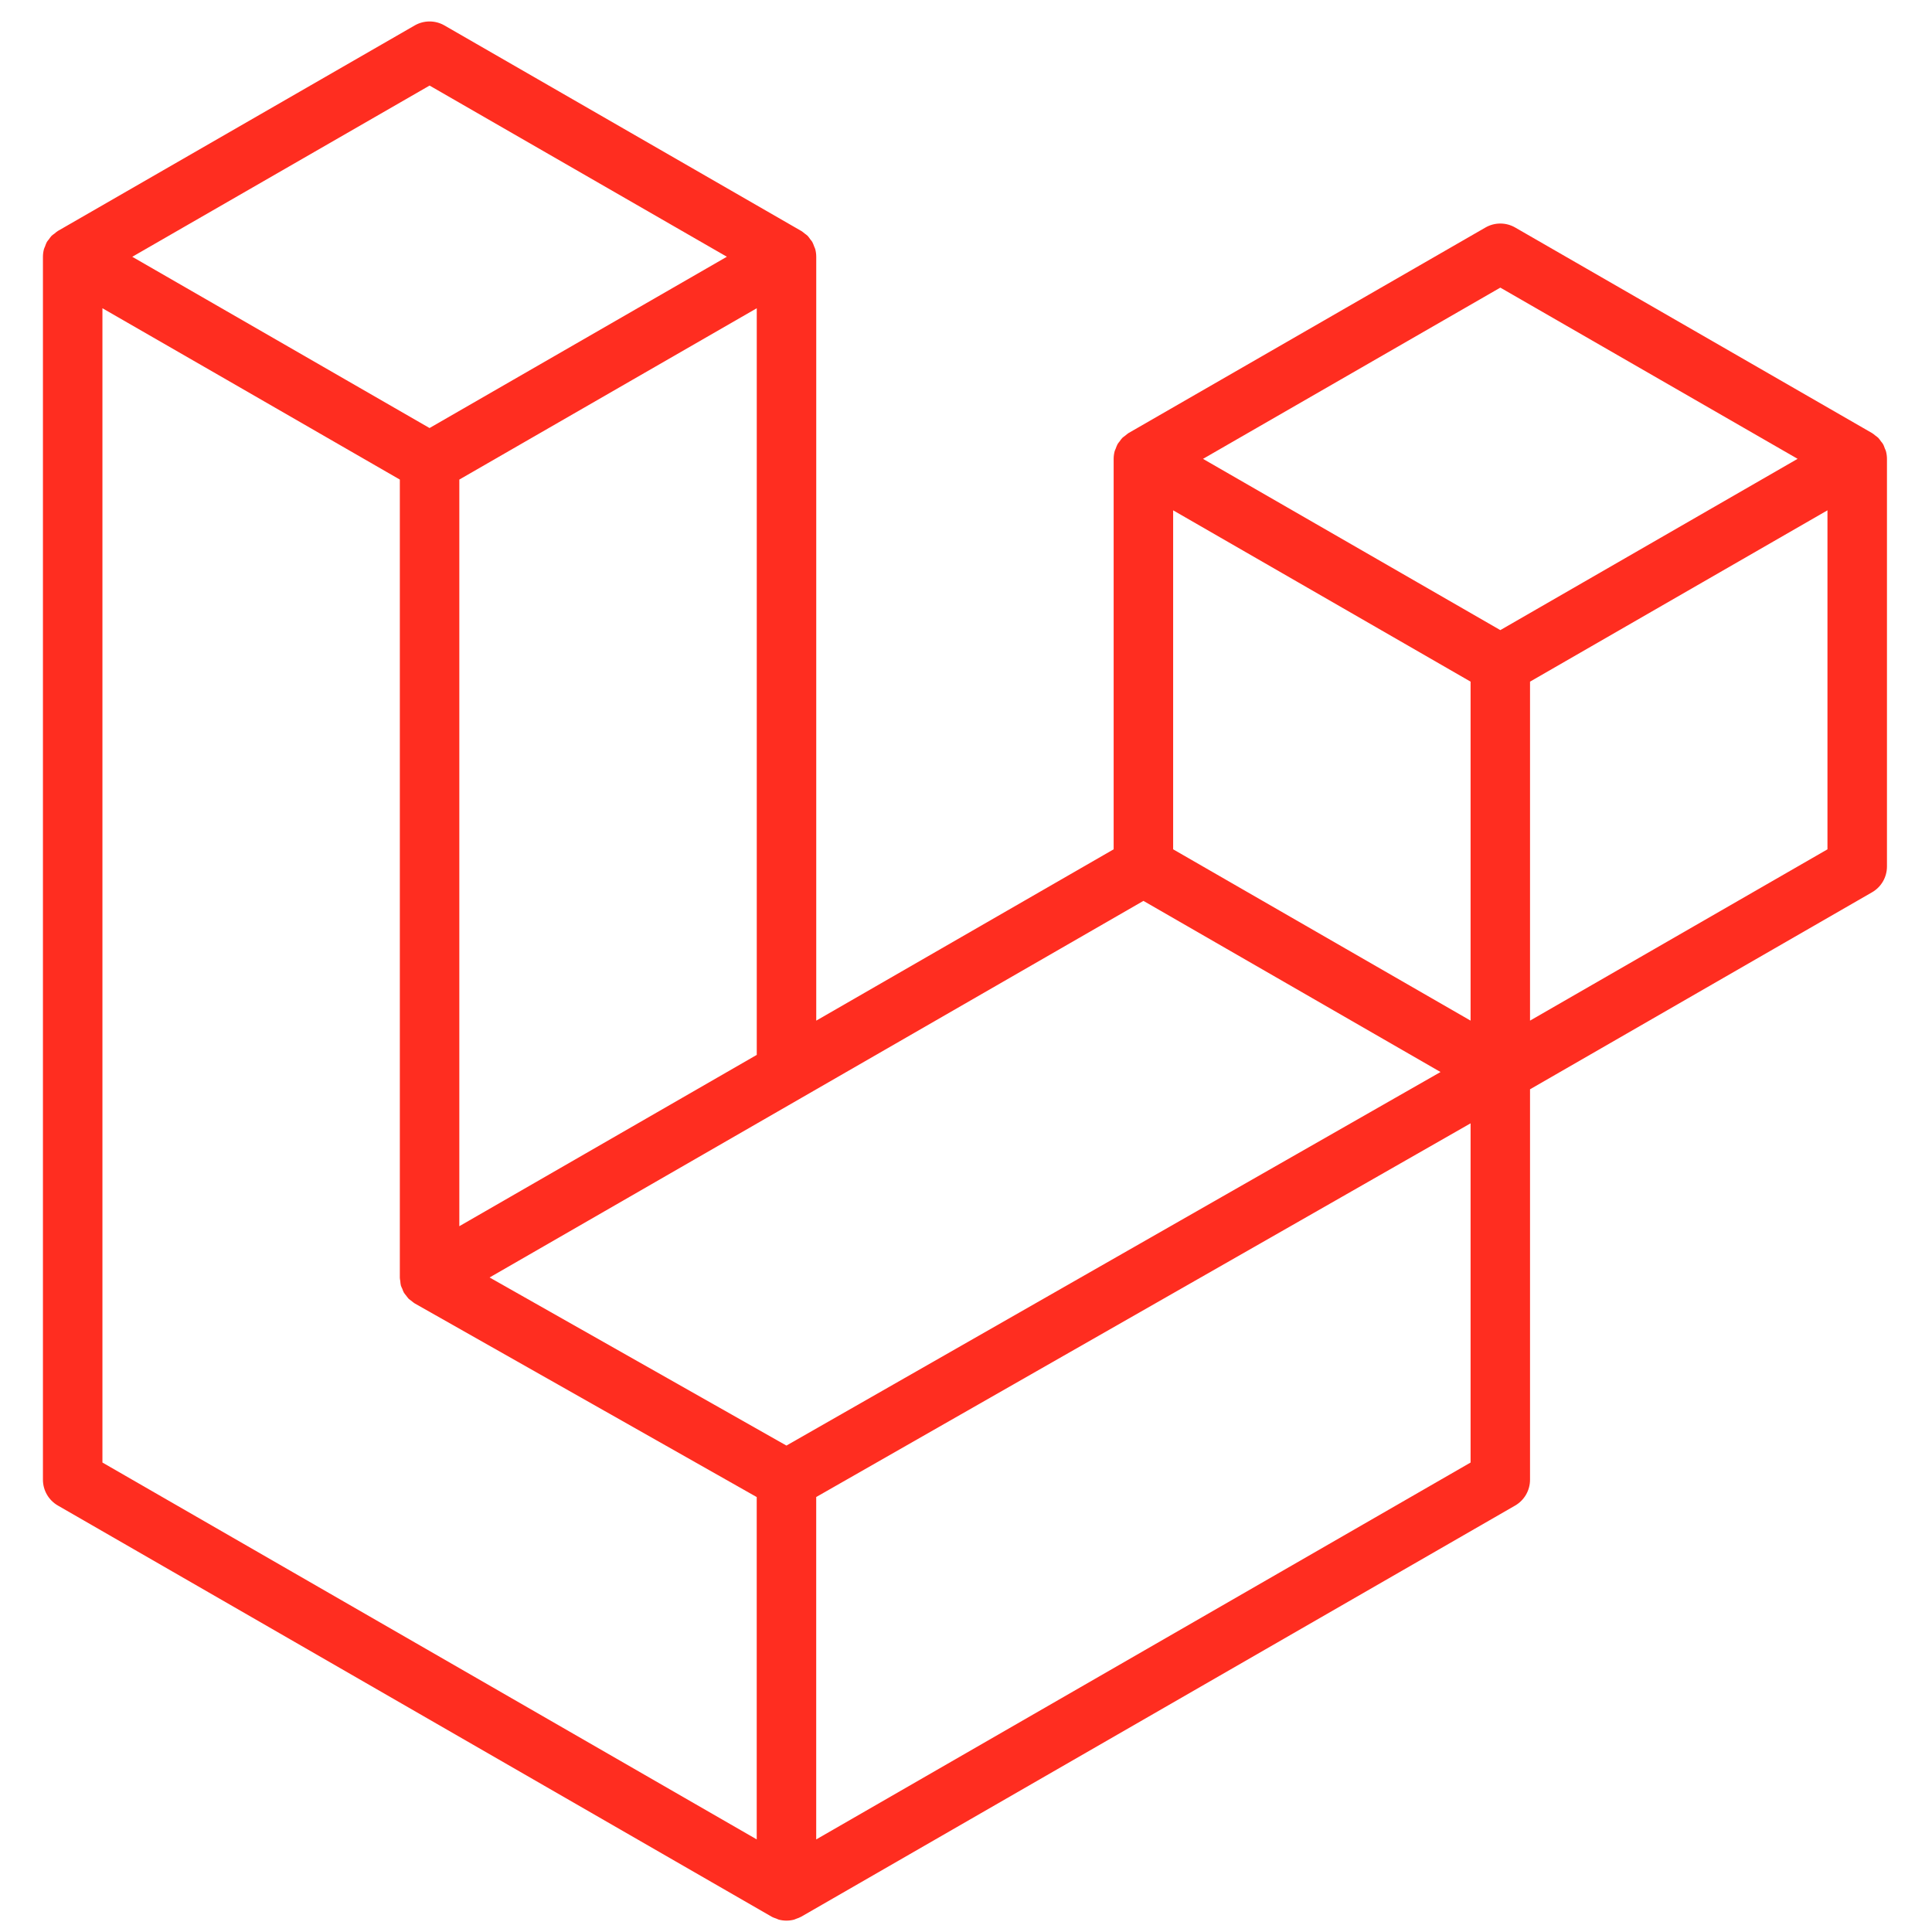
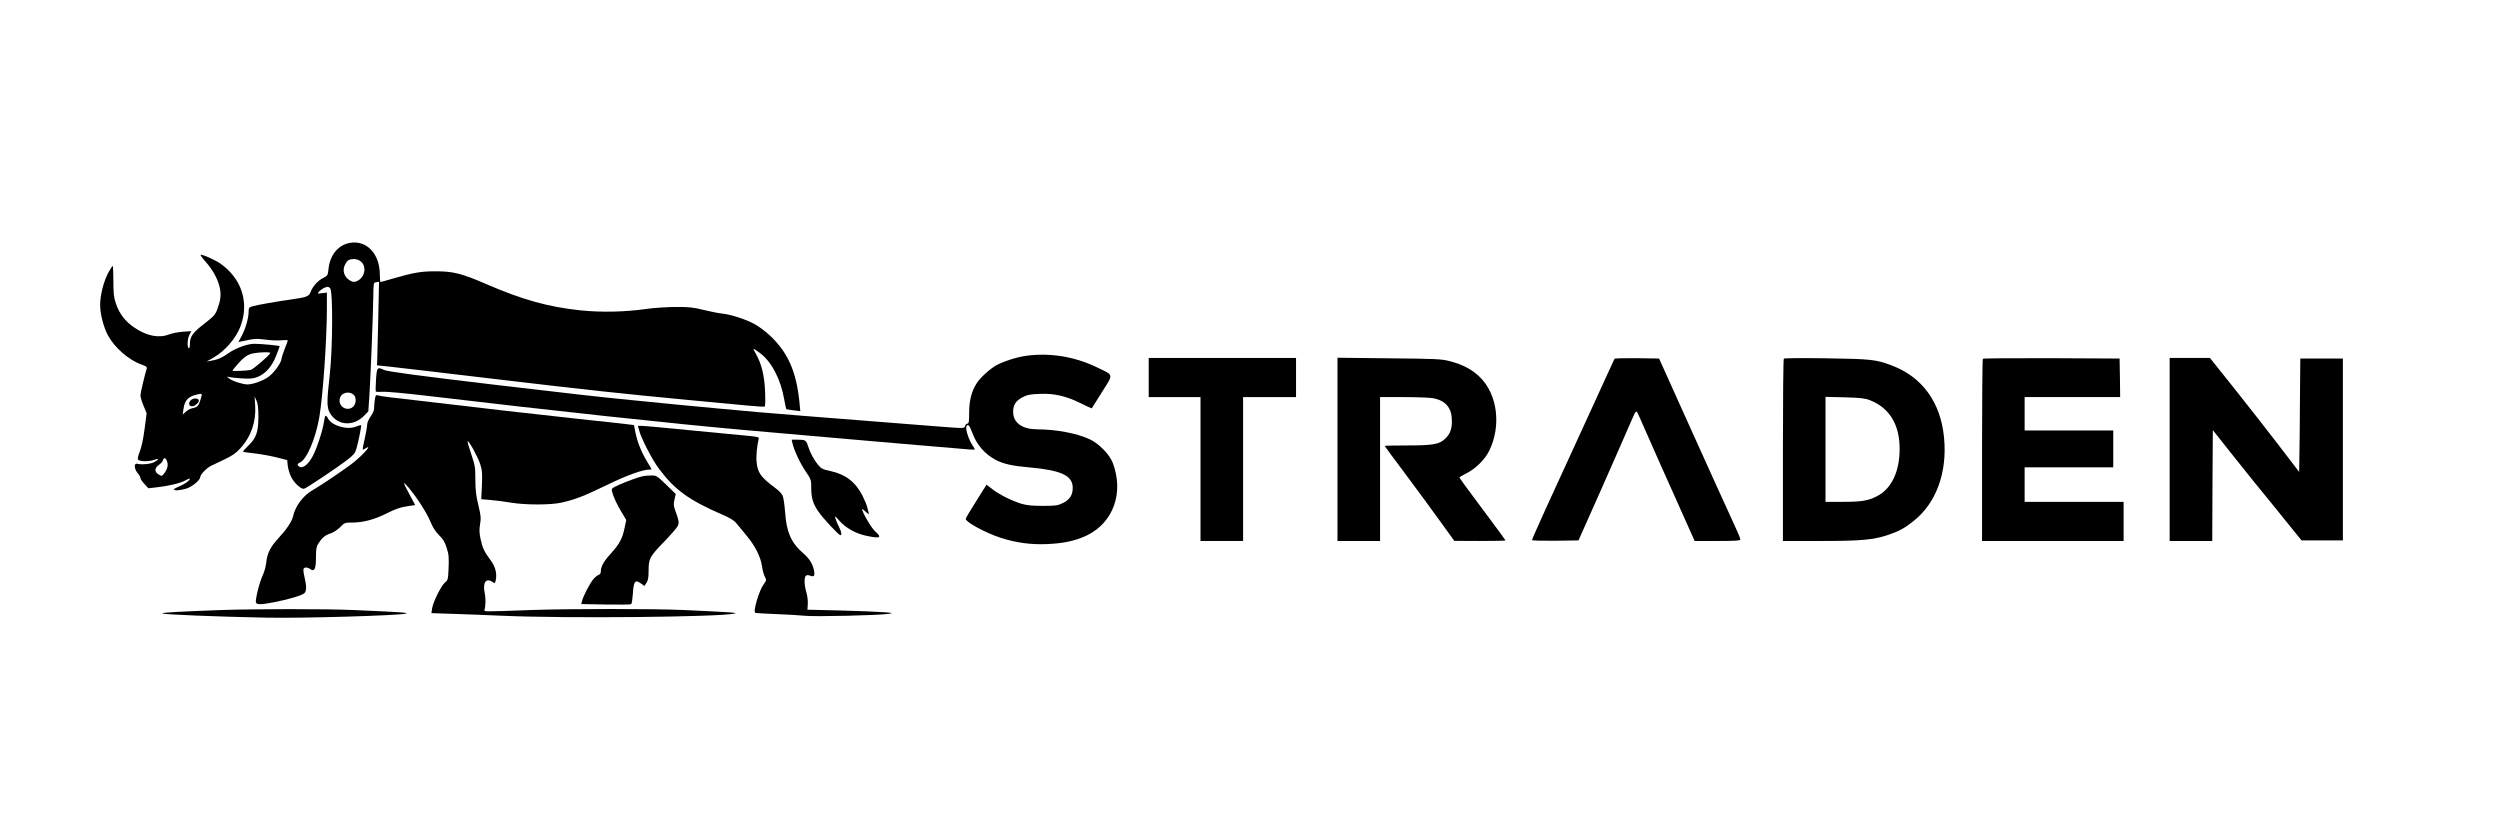
- <svg xmlns="http://www.w3.org/2000/svg" width="166" height="166" viewBox="0 0 166 166" fill="none">
-   <path fill-rule="evenodd" clip-rule="evenodd" d="M162.041 38.759C162.099 38.977 162.129 39.201 162.13 39.426V74.452C162.13 74.902 162.011 75.344 161.786 75.733C161.561 76.122 161.237 76.444 160.847 76.668L131.462 93.594V127.141C131.462 128.054 130.977 128.897 130.186 129.357L68.847 164.683C68.707 164.763 68.554 164.814 68.401 164.868C68.343 164.887 68.289 164.922 68.228 164.938C67.8 165.051 67.349 165.051 66.92 164.938C66.85 164.919 66.786 164.881 66.719 164.855C66.579 164.804 66.432 164.76 66.298 164.683L4.972 129.357C4.583 129.133 4.259 128.81 4.034 128.421C3.808 128.032 3.69 127.591 3.689 127.141L3.689 22.063C3.689 21.834 3.721 21.61 3.779 21.393C3.798 21.32 3.843 21.253 3.868 21.179C3.916 21.045 3.961 20.908 4.031 20.783C4.079 20.7 4.149 20.633 4.206 20.557C4.28 20.454 4.347 20.349 4.433 20.26C4.506 20.186 4.602 20.132 4.685 20.068C4.778 19.992 4.861 19.909 4.966 19.848L35.633 2.185C36.022 1.961 36.462 1.844 36.91 1.844C37.358 1.844 37.798 1.961 38.186 2.185L68.851 19.848H68.857C68.959 19.912 69.045 19.992 69.138 20.065C69.221 20.129 69.313 20.186 69.387 20.257C69.476 20.349 69.54 20.454 69.616 20.557C69.671 20.633 69.744 20.7 69.789 20.783C69.862 20.911 69.904 21.045 69.955 21.179C69.98 21.253 70.025 21.32 70.044 21.396C70.103 21.614 70.133 21.838 70.133 22.063V87.694L95.686 72.974V39.423C95.686 39.2 95.718 38.973 95.775 38.759C95.798 38.683 95.839 38.615 95.865 38.542C95.916 38.408 95.96 38.271 96.031 38.146C96.079 38.063 96.149 37.996 96.203 37.92C96.279 37.818 96.343 37.712 96.433 37.623C96.506 37.549 96.599 37.495 96.681 37.431C96.777 37.355 96.86 37.272 96.962 37.211L127.633 19.548C128.021 19.324 128.461 19.206 128.91 19.206C129.358 19.206 129.798 19.324 130.186 19.548L160.85 37.211C160.959 37.275 161.042 37.355 161.137 37.428C161.217 37.492 161.31 37.549 161.383 37.62C161.473 37.712 161.536 37.818 161.613 37.92C161.67 37.996 161.741 38.063 161.785 38.146C161.859 38.271 161.9 38.408 161.951 38.542C161.98 38.615 162.021 38.683 162.041 38.759ZM157.018 72.974V43.848L146.287 50.028L131.462 58.568V87.694L157.021 72.974H157.018ZM126.354 125.663V96.518L111.771 104.85L70.13 128.626V158.046L126.354 125.663ZM8.801 26.485V125.663L65.018 158.043V128.629L35.649 112L35.64 111.994L35.627 111.988C35.528 111.93 35.445 111.847 35.353 111.777C35.273 111.713 35.18 111.662 35.11 111.592L35.104 111.582C35.021 111.502 34.963 111.403 34.893 111.314C34.829 111.228 34.753 111.154 34.702 111.065L34.699 111.055C34.641 110.96 34.606 110.845 34.565 110.736C34.523 110.64 34.469 110.551 34.443 110.449C34.411 110.328 34.405 110.197 34.392 110.072C34.379 109.976 34.354 109.881 34.354 109.785V109.778V41.205L19.532 32.662L8.801 26.485ZM36.913 7.35L11.364 22.063L36.907 36.777L62.453 22.06L36.907 7.35H36.913ZM50.2 99.174L65.022 90.637V26.485L54.291 32.665L39.466 41.205V105.357L50.2 99.174ZM128.91 24.713L103.363 39.426L128.91 54.14L154.453 39.423L128.91 24.713ZM126.354 58.568L111.529 50.028L100.798 43.848V72.974L115.619 81.511L126.354 87.694V58.568ZM67.571 124.205L105.042 102.803L123.772 92.109L98.245 77.405L68.854 94.334L42.066 109.762L67.571 124.205Z" fill="#FF2D20" />
+ <svg xmlns="http://www.w3.org/2000/svg" version="1.0" width="2172pt" height="724pt" viewBox="0 0 2172 724" preserveAspectRatio="xMidYMid meet">
+   <g transform="translate(0,724) scale(0.1,-0.1)" fill="#000000" stroke="none">
+     <path d="M3040 5130 c-102 -18 -174 -106 -186 -228 -6 -55 -8 -58 -46 -77 -46 -22 -93 -75 -110 -123 -14 -37 -35 -45 -163 -63 -122 -17 -296 -47 -337 -59 -35 -10 -38 -14 -38 -48 0 -55 -27 -149 -60 -210 l-29 -54 27 6 c111 24 129 26 211 15 46 -6 108 -9 138 -5 29 3 53 2 53 -2 0 -5 -12 -37 -26 -72 -14 -35 -27 -74 -28 -87 -4 -38 -65 -122 -115 -158 -45 -33 -134 -65 -181 -65 -40 0 -134 30 -160 52 -19 15 -21 18 -6 14 11 -4 61 -10 112 -13 75 -5 102 -3 139 11 71 28 125 88 163 182 17 44 32 83 32 86 0 6 -169 22 -225 21 -57 -1 -161 -39 -219 -81 -57 -40 -95 -57 -151 -66 l-40 -7 58 33 c103 59 196 167 237 274 77 207 9 416 -178 546 -47 32 -161 82 -169 74 -3 -3 17 -31 45 -62 62 -70 106 -151 122 -226 12 -62 7 -106 -22 -185 -17 -46 -30 -61 -111 -124 -102 -78 -127 -113 -127 -177 0 -26 -4 -41 -10 -37 -16 10 -12 83 6 117 l16 31 -74 -5 c-40 -3 -93 -14 -118 -23 -88 -35 -194 -15 -301 58 -78 51 -132 121 -161 207 -19 55 -23 86 -23 198 0 72 -3 132 -6 132 -3 0 -20 -27 -38 -59 -41 -77 -71 -196 -71 -280 0 -78 30 -195 68 -265 57 -106 181 -214 289 -252 40 -14 52 -23 48 -35 -17 -54 -55 -215 -55 -235 0 -13 12 -53 27 -89 l27 -65 -18 -138 c-11 -86 -27 -159 -42 -196 -14 -35 -20 -64 -15 -69 17 -17 89 -19 135 -4 51 18 53 6 3 -19 -29 -16 -111 -23 -147 -13 -27 7 -24 -45 4 -79 15 -16 26 -37 26 -45 0 -9 16 -32 35 -52 l34 -37 63 7 c110 12 212 36 256 60 23 13 42 20 42 15 0 -14 -47 -47 -95 -67 -25 -10 -45 -21 -45 -25 0 -13 59 -9 112 8 50 17 118 74 118 100 0 21 55 78 92 96 18 9 72 35 119 57 66 31 98 53 137 96 93 101 138 232 129 370 l-5 80 16 -35 c12 -26 17 -63 17 -145 -1 -131 -18 -180 -91 -250 -26 -25 -45 -47 -43 -50 2 -2 47 -8 99 -14 52 -6 138 -21 190 -34 l95 -24 5 -49 c3 -27 16 -70 29 -97 26 -53 88 -110 113 -103 21 5 278 177 372 248 58 45 71 60 82 98 19 65 46 201 41 206 -2 2 -21 -3 -43 -12 -77 -32 -209 6 -244 70 -20 38 -27 32 -35 -26 -10 -74 -61 -232 -98 -301 -43 -82 -98 -117 -126 -83 -10 12 -7 17 16 28 59 28 136 209 168 398 31 185 64 662 65 932 l0 146 -42 -5 c-43 -6 -43 -6 -25 15 10 11 32 26 48 33 26 10 33 10 47 -5 25 -25 23 -513 -3 -751 -28 -245 -27 -291 8 -344 67 -101 203 -106 294 -9 l33 34 10 149 c11 183 30 662 33 840 2 129 2 130 26 133 l24 4 -7 -329 c-4 -180 -8 -344 -9 -363 l-2 -34 115 -12 c63 -7 477 -55 920 -108 828 -98 1042 -121 1670 -181 201 -19 430 -41 510 -48 80 -8 149 -12 154 -9 5 3 6 62 3 131 -5 136 -31 242 -81 329 -14 23 -22 42 -19 42 3 0 27 -16 54 -36 101 -74 182 -228 212 -403 8 -45 16 -83 18 -85 2 -2 30 -7 63 -11 l59 -7 -7 74 c-27 270 -100 436 -259 585 -36 34 -95 77 -129 96 -75 42 -207 85 -286 93 -31 3 -104 18 -162 32 -88 22 -127 26 -240 25 -74 0 -189 -8 -255 -17 -185 -27 -394 -31 -575 -12 -279 30 -501 92 -811 226 -216 94 -291 113 -444 113 -127 0 -191 -11 -371 -63 -56 -17 -105 -30 -108 -30 -3 0 -6 28 -6 63 0 182 -114 302 -260 277z m93 -160 c51 -40 42 -125 -17 -164 -33 -21 -52 -20 -86 4 -40 29 -55 78 -36 123 8 19 22 40 33 46 29 17 78 13 106 -9z m-785 -798 c-9 -21 -149 -142 -170 -146 -38 -8 -158 -12 -158 -6 0 4 25 34 55 68 37 41 69 65 98 75 43 16 181 23 175 9z m720 -358 c27 -19 30 -73 5 -102 -42 -49 -123 -18 -123 48 0 59 67 90 118 54z m-1324 -40 c-18 -60 -28 -72 -70 -80 -18 -3 -45 -17 -60 -31 l-27 -25 7 48 c10 75 39 107 111 125 54 13 54 13 39 -37z m-293 -541 c12 -33 5 -66 -23 -104 -21 -28 -22 -28 -50 -11 -37 22 -37 54 1 82 17 11 33 29 36 40 9 28 24 25 36 -7z" />
+     <path d="M1656 3761 c-22 -24 -15 -51 14 -51 24 0 63 36 57 53 -6 21 -52 19 -71 -2z" />
+     <path d="M8910 4148 c-80 -11 -201 -51 -260 -85 -57 -34 -136 -107 -166 -155 -43 -68 -64 -149 -64 -253 0 -76 -3 -95 -14 -95 -8 0 -18 -9 -21 -20 -8 -24 7 -24 -300 0 -1004 79 -1414 111 -1505 120 -58 6 -206 19 -330 30 -124 12 -290 27 -370 35 -80 8 -262 26 -405 40 -283 28 -497 52 -1200 135 -608 72 -912 112 -939 126 -58 28 -62 24 -69 -82 -4 -53 -4 -100 -2 -105 3 -4 29 -5 58 -3 30 3 194 -12 397 -36 1078 -128 2137 -242 2735 -295 33 -3 213 -19 400 -35 187 -16 471 -41 630 -55 160 -14 373 -32 475 -41 102 -8 257 -21 344 -29 88 -9 161 -13 164 -11 2 3 -6 19 -18 36 -30 42 -62 137 -55 161 11 33 28 16 52 -50 38 -106 111 -189 210 -240 64 -32 146 -50 278 -61 285 -25 385 -71 385 -179 0 -62 -27 -103 -87 -132 -43 -21 -61 -24 -173 -24 -92 0 -141 5 -185 18 -84 26 -191 79 -252 126 l-52 40 -90 -143 c-50 -79 -91 -148 -91 -154 0 -29 180 -125 308 -166 134 -42 260 -59 397 -53 147 6 246 28 345 74 232 111 326 370 228 631 -27 72 -119 167 -199 205 -111 52 -290 86 -455 87 -126 0 -204 51 -211 137 -6 68 19 110 81 142 41 21 67 26 151 29 128 5 229 -19 357 -83 50 -25 92 -44 93 -43 2 2 42 66 90 143 101 162 106 141 -50 216 -191 92 -410 127 -615 97z" />
+     <path d="M9980 3960 l0 -170 225 0 225 0 0 -625 0 -625 185 0 185 0 0 625 0 625 230 0 230 0 0 170 0 170 -640 0 -640 0 0 -170z" />
+     <path d="M11620 3336 l0 -796 185 0 185 0 0 625 0 625 213 0 c116 0 232 -5 257 -11 105 -24 155 -88 154 -199 0 -71 -17 -114 -62 -155 -48 -45 -106 -55 -324 -55 -109 0 -198 -2 -198 -4 0 -2 82 -114 183 -248 100 -134 236 -319 302 -411 l120 -166 223 -1 c122 0 222 2 222 5 0 2 -73 102 -163 222 -196 263 -237 319 -237 326 0 2 25 17 55 32 81 39 166 122 203 198 106 216 73 487 -78 638 -67 67 -149 111 -263 141 -76 19 -114 21 -529 25 l-448 5 0 -796z" />
+     <path d="M14027 4123 c-3 -5 -25 -53 -50 -108 -25 -55 -125 -273 -222 -485 -265 -574 -445 -971 -445 -982 0 -5 89 -7 202 -6 l202 3 69 155 c38 85 95 214 127 285 59 132 220 500 268 610 35 82 39 85 58 39 20 -48 351 -793 430 -966 l57 -128 199 0 c160 0 198 3 198 14 0 7 -17 51 -39 97 -43 93 -327 718 -471 1039 -51 113 -116 257 -144 320 l-52 115 -191 3 c-106 1 -194 -1 -196 -5z" />
+     <path d="M15498 4124 c-5 -4 -8 -362 -8 -796 l0 -788 328 0 c355 0 460 10 587 53 98 34 141 57 222 122 195 155 292 421 263 722 -29 307 -189 528 -455 628 -138 52 -176 56 -565 62 -201 3 -368 2 -372 -3z m748 -361 c170 -67 258 -211 258 -423 0 -198 -71 -347 -197 -411 -75 -39 -134 -49 -294 -49 l-153 0 0 456 0 456 168 -4 c136 -4 176 -8 218 -25z" />
+     <path d="M17227 4123 c-4 -3 -7 -361 -7 -795 l0 -788 615 0 615 0 0 170 0 170 -430 0 -430 0 0 150 0 150 385 0 385 0 0 160 0 160 -385 0 -385 0 0 145 0 145 415 0 415 0 -2 168 -3 167 -591 3 c-325 1 -594 -1 -597 -5z" />
+     <path d="M18850 3335 l0 -795 185 0 185 0 2 481 3 482 145 -183 c80 -101 170 -213 200 -250 30 -37 109 -134 175 -215 66 -82 149 -185 185 -229 l66 -81 179 0 180 0 0 790 0 790 -185 0 -185 0 -3 -360 c-1 -198 -3 -420 -5 -492 l-2 -133 -170 222 c-93 122 -267 344 -387 495 l-218 273 -175 0 -175 0 0 -795z" />
+     <path d="M3256 3764 c-3 -26 -6 -59 -6 -74 0 -15 -13 -46 -30 -68 -16 -23 -30 -54 -30 -70 0 -15 -9 -68 -20 -118 -25 -112 -25 -109 5 -90 64 42 -9 -45 -100 -119 -60 -49 -293 -207 -353 -240 -84 -45 -157 -141 -176 -231 -10 -45 -56 -113 -127 -190 -70 -75 -98 -132 -106 -212 -3 -31 -16 -79 -29 -107 -29 -60 -69 -219 -60 -240 7 -20 44 -19 163 4 124 24 239 59 258 78 19 18 19 61 1 137 -8 33 -12 65 -9 73 7 17 33 17 60 -2 35 -25 48 3 48 104 0 68 4 93 19 116 33 53 58 74 106 90 27 9 62 32 85 55 37 38 42 40 101 40 99 0 195 25 304 80 73 37 120 53 174 61 l73 11 -48 90 c-27 49 -49 94 -49 100 0 5 18 -12 40 -38 75 -90 157 -218 189 -295 21 -51 45 -89 76 -119 35 -34 50 -60 65 -107 20 -66 22 -81 16 -206 -3 -69 -6 -79 -30 -98 -32 -25 -103 -168 -112 -225 l-6 -41 183 -6 c101 -3 301 -11 444 -17 552 -24 1865 -11 2005 19 37 8 -11 11 -435 31 -256 12 -1005 12 -1335 0 -405 -15 -406 -15 -401 1 11 35 12 102 2 148 -19 88 12 133 66 96 21 -15 23 -14 29 10 14 57 -1 122 -43 177 -55 73 -72 109 -88 186 -11 52 -12 81 -4 128 9 53 7 73 -15 165 -20 82 -26 129 -26 221 0 107 -3 124 -36 223 -20 58 -34 109 -31 111 9 10 90 -138 110 -201 16 -50 18 -79 14 -181 l-6 -121 82 -7 c45 -4 125 -14 177 -23 126 -21 342 -21 437 0 122 28 190 54 393 152 176 86 312 135 372 135 10 0 18 2 18 4 0 2 -18 34 -41 71 -48 80 -82 166 -99 251 l-12 61 -57 7 c-31 4 -220 25 -420 46 -200 22 -479 53 -620 69 -141 17 -434 51 -651 76 -421 48 -443 51 -476 60 -19 6 -22 1 -28 -41z" />
+     <path d="M5552 3503 c19 -73 115 -259 175 -338 136 -181 258 -270 546 -395 72 -31 106 -52 127 -79 17 -20 56 -68 89 -108 73 -88 119 -181 131 -260 4 -33 15 -75 24 -92 16 -30 16 -33 -7 -64 -43 -57 -98 -245 -74 -252 7 -2 86 -6 177 -10 91 -3 206 -10 255 -15 93 -9 644 4 725 17 43 7 40 8 -40 14 -47 4 -215 11 -375 15 l-290 7 3 48 c2 26 -3 72 -12 102 -19 64 -21 128 -5 144 8 8 20 8 36 2 35 -13 43 -4 36 39 -9 58 -39 107 -93 154 -105 89 -148 186 -159 359 -5 63 -14 128 -22 144 -8 16 -34 44 -59 62 -131 97 -158 135 -167 232 -5 47 4 139 19 201 2 12 -15 16 -87 23 -49 4 -270 26 -491 47 -220 22 -416 40 -436 40 l-36 0 10 -37z" />
+     <path d="M6885 3389 c14 -61 66 -174 115 -245 47 -71 49 -74 48 -146 0 -83 16 -137 64 -205 36 -54 176 -203 189 -203 15 0 10 29 -12 73 -12 23 -26 55 -30 71 -8 28 -5 26 35 -20 54 -61 142 -110 233 -129 123 -26 139 -18 75 40 -32 28 -112 166 -112 192 0 4 14 -6 31 -23 26 -24 30 -25 26 -9 -3 11 -9 34 -13 50 -4 17 -22 60 -40 97 -59 118 -148 187 -277 215 -71 15 -82 21 -112 57 -36 46 -66 101 -85 161 -16 50 -23 55 -88 55 l-54 0 7 -31z" />
+     <path d="M5585 3103 c-49 -12 -145 -47 -207 -75 -63 -29 -67 -33 -61 -57 11 -45 42 -113 84 -182 l40 -67 -15 -70 c-19 -92 -44 -138 -118 -220 -63 -69 -88 -114 -88 -156 0 -16 -7 -27 -20 -31 -10 -3 -31 -20 -45 -37 -30 -35 -89 -149 -98 -189 l-7 -27 213 -4 c116 -2 216 -1 221 3 5 5 11 43 14 86 7 115 19 131 72 93 l29 -21 18 28 c14 20 18 47 18 108 0 103 11 121 141 255 56 58 108 118 114 134 11 29 8 46 -25 135 -13 37 -14 53 -5 92 l11 47 -83 81 c-82 79 -84 80 -133 80 -27 -1 -59 -3 -70 -6z" />
+     <path d="M1920 1940 c-375 -14 -523 -22 -509 -30 17 -9 478 -28 899 -36 305 -7 1155 18 1217 35 29 8 -54 14 -457 31 -242 11 -856 10 -1150 0z" />
+   </g>
</svg>
